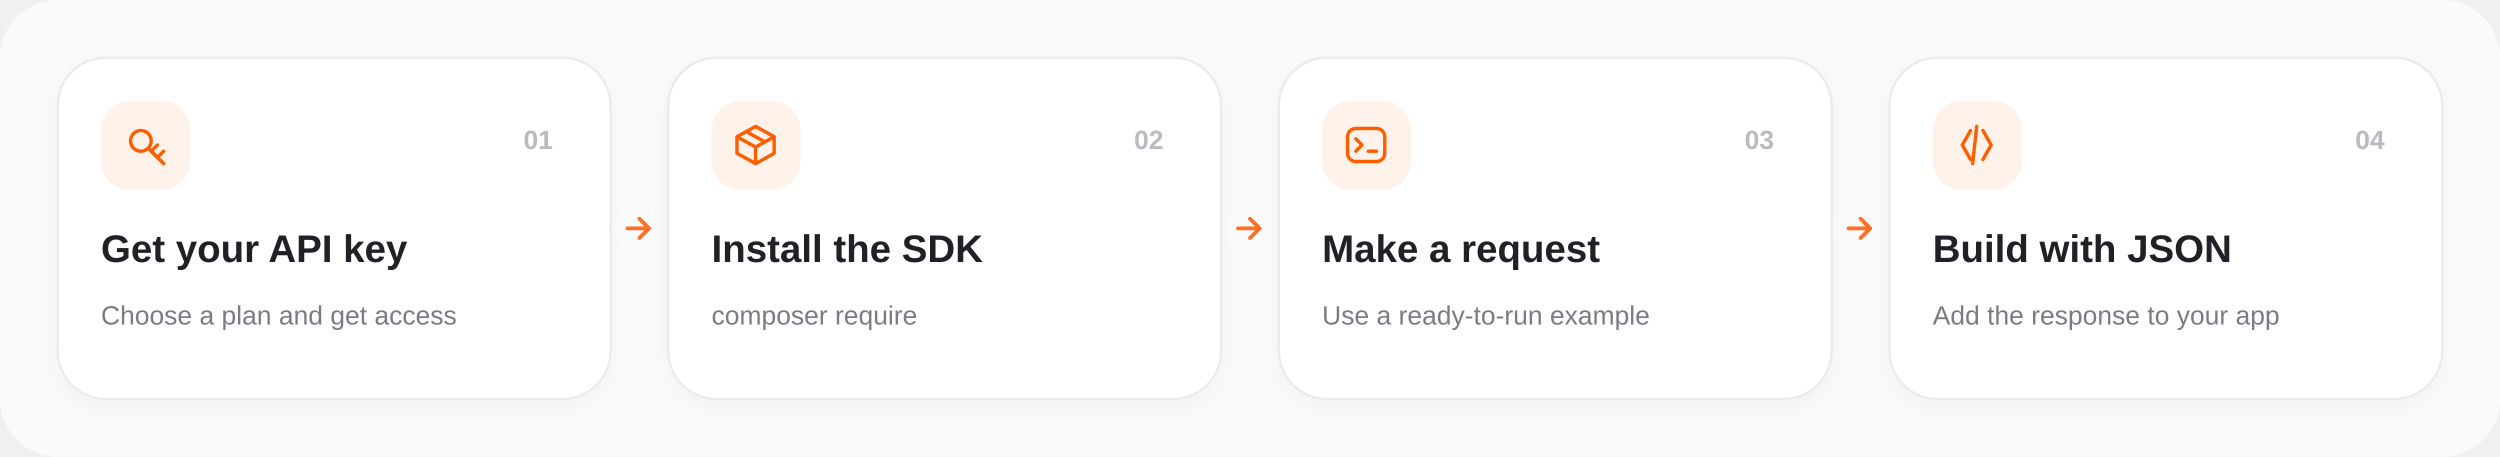
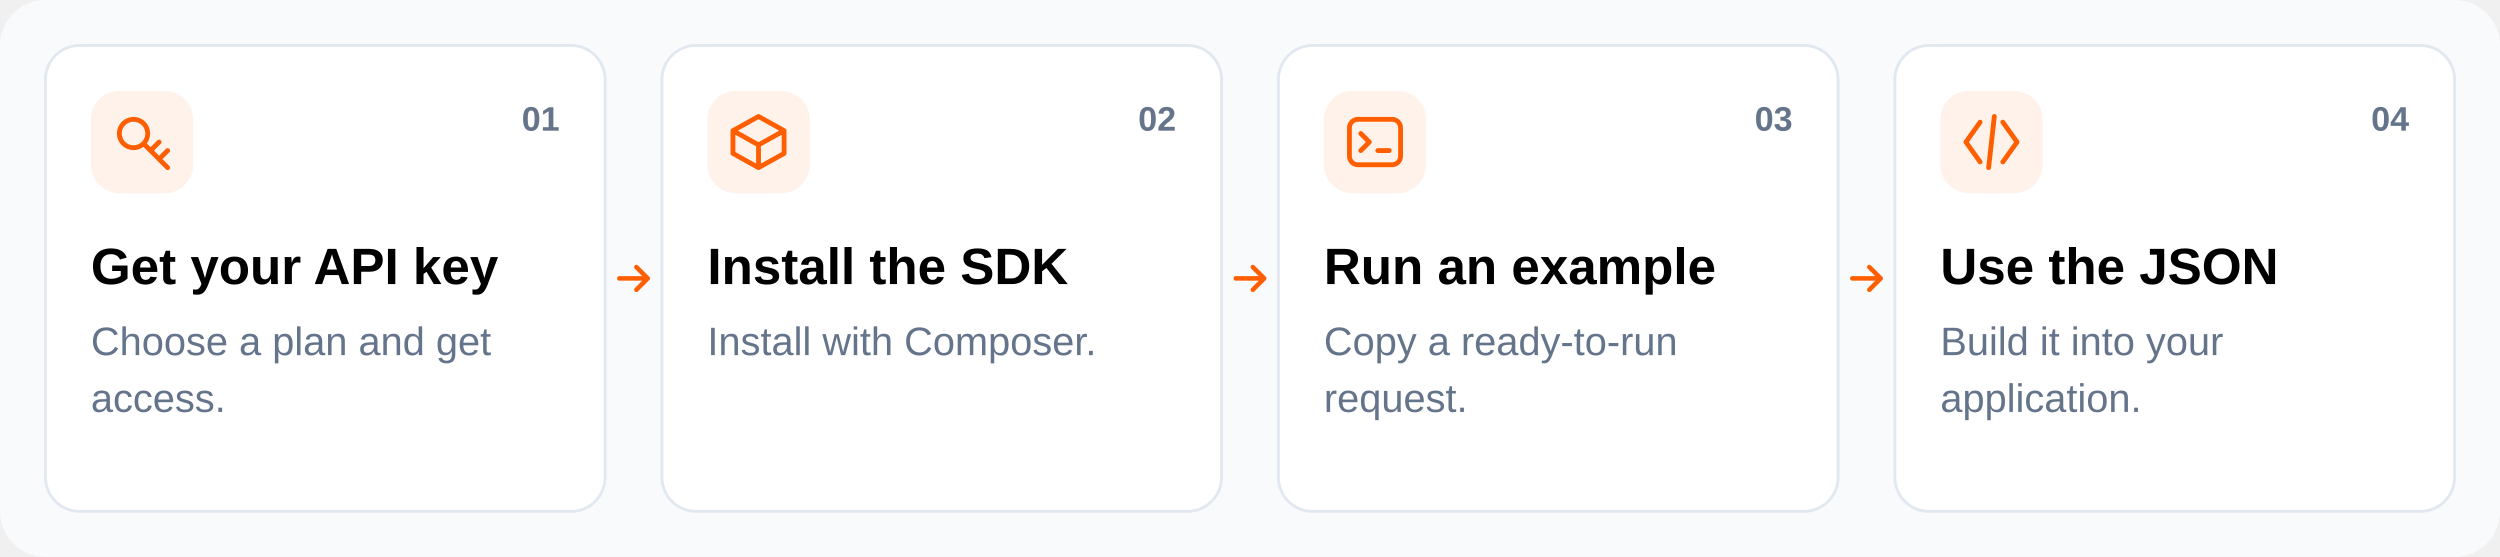
- <svg xmlns="http://www.w3.org/2000/svg" width="1040" height="190" viewBox="0 0 1040 190" role="img" aria-label="Quick start: API key, installation, first request, JSON response">
-   <defs>
-     <filter id="shadow" x="-10%" y="-15%" width="120%" height="140%">
-       <feDropShadow dx="0" dy="3" stdDeviation="4" flood-color="#18181b" flood-opacity=".035" />
-     </filter>
-   </defs>
-   <rect width="1040" height="190" rx="24" fill="#fafafa" />
-   <rect x="24" y="24" width="230" height="142" rx="20" fill="#fff" stroke="#ebebee" filter="url(#shadow)" />
-   <rect x="42" y="42" width="37" height="37" rx="12" fill="#fff2ea" />
-   <g transform="translate(50 50) scale(.86)" fill="none" stroke="#ff5e00" stroke-width="1.65" stroke-linecap="round" stroke-linejoin="round">
-     <circle cx="10" cy="10" r="5" />
-     <path d="m14 14 7 7m-3-3 3-3m-6 0 3-3" />
+ <svg xmlns="http://www.w3.org/2000/svg" width="880" height="196" viewBox="0 0 880 196" role="img" aria-label="API key, setup, first request, JSON response">
+   <rect width="880" height="196" rx="16" fill="#f8fafc" />
+   <rect x="16" y="16" width="197" height="164" rx="12" fill="#ffffff" stroke="#e2e8f0" />
+   <rect x="32" y="32" width="36" height="36" rx="10" fill="#ff5e0014" />
+   <g transform="translate(38 38)" fill="none" stroke="#ff5e00" stroke-width="1.7" stroke-linecap="round" stroke-linejoin="round">
+     <circle cx="9" cy="9" r="5" />
+     <path d="m13 13 8 8m-3-3 3-3m-6 0 3-3" />
  </g>
-   <text x="230" y="62" text-anchor="end" fill="#babac1" font-family="Arial,sans-serif" font-size="11" font-weight="600">01</text>
-   <text x="42" y="109" fill="#202126" font-family="Arial,sans-serif" font-size="16" font-weight="600">Get your API key</text>
-   <text x="42" y="135" fill="#7a7b83" font-family="Arial,sans-serif" font-size="11">Choose a plan and get access</text>
-   <circle cx="266" cy="95" r="10" fill="#fafafa" />
-   <path d="M261 95h9m-4-4 4 4-4 4" fill="none" stroke="#ff7024" stroke-width="1.6" stroke-linecap="round" stroke-linejoin="round" />
-   <rect x="278" y="24" width="230" height="142" rx="20" fill="#fff" stroke="#ebebee" filter="url(#shadow)" />
-   <rect x="296" y="42" width="37" height="37" rx="12" fill="#fff2ea" />
-   <g transform="translate(304 50) scale(.86)" fill="none" stroke="#ff5e00" stroke-width="1.65" stroke-linecap="round" stroke-linejoin="round">
-     <path d="m12 3 9 5v8l-9 5-9-5V8l9-5ZM3 8l9 5 9-5m-9 5v8M7.5 5.5l9 5" />
+   <text x="197" y="46" text-anchor="end" font-family="Arial,sans-serif" font-size="12" font-weight="600" fill="#64748b">01</text>
+   <text x="32" y="100" font-family="Arial,sans-serif" font-size="18" font-weight="600" fill="#000000">Get your API key</text>
+   <text x="32" y="125" font-family="Arial,sans-serif" font-size="14" fill="#64748b">Choose a plan and get</text>
+   <text x="32" y="145" font-family="Arial,sans-serif" font-size="14" fill="#64748b">access.</text>
+   <path d="M218 98h10m-4-4 4 4-4 4" fill="none" stroke="#ff5e00" stroke-width="1.6" stroke-linecap="round" stroke-linejoin="round" />
+   <rect x="233" y="16" width="197" height="164" rx="12" fill="#ffffff" stroke="#e2e8f0" />
+   <rect x="249" y="32" width="36" height="36" rx="10" fill="#ff5e0014" />
+   <g transform="translate(255 38)" fill="none" stroke="#ff5e00" stroke-width="1.7" stroke-linecap="round" stroke-linejoin="round">
+     <path d="m12 3 9 5v8l-9 5-9-5V8l9-5ZM3 8l9 5 9-5m-9 5v8" />
  </g>
-   <text x="484" y="62" text-anchor="end" fill="#babac1" font-family="Arial,sans-serif" font-size="11" font-weight="600">02</text>
-   <text x="296" y="109" fill="#202126" font-family="Arial,sans-serif" font-size="16" font-weight="600">Install the SDK</text>
-   <text x="296" y="135" fill="#7a7b83" font-family="Arial,sans-serif" font-size="11">composer require</text>
-   <circle cx="520" cy="95" r="10" fill="#fafafa" />
-   <path d="M515 95h9m-4-4 4 4-4 4" fill="none" stroke="#ff7024" stroke-width="1.6" stroke-linecap="round" stroke-linejoin="round" />
-   <rect x="532" y="24" width="230" height="142" rx="20" fill="#fff" stroke="#ebebee" filter="url(#shadow)" />
-   <rect x="550" y="42" width="37" height="37" rx="12" fill="#fff2ea" />
-   <g transform="translate(558 50) scale(.86)" fill="none" stroke="#ff5e00" stroke-width="1.65" stroke-linecap="round" stroke-linejoin="round">
-     <rect x="3" y="4" width="18" height="16" rx="4" />
+   <text x="414" y="46" text-anchor="end" font-family="Arial,sans-serif" font-size="12" font-weight="600" fill="#64748b">02</text>
+   <text x="249" y="100" font-family="Arial,sans-serif" font-size="18" font-weight="600" fill="#000000">Install the SDK</text>
+   <text x="249" y="125" font-family="Arial,sans-serif" font-size="14" fill="#64748b">Install with Composer.</text>
+   <path d="M435 98h10m-4-4 4 4-4 4" fill="none" stroke="#ff5e00" stroke-width="1.6" stroke-linecap="round" stroke-linejoin="round" />
+   <rect x="450" y="16" width="197" height="164" rx="12" fill="#ffffff" stroke="#e2e8f0" />
+   <rect x="466" y="32" width="36" height="36" rx="10" fill="#ff5e0014" />
+   <g transform="translate(472 38)" fill="none" stroke="#ff5e00" stroke-width="1.7" stroke-linecap="round" stroke-linejoin="round">
+     <rect x="3" y="4" width="18" height="16" rx="3" />
    <path d="m7 9 3 3-3 3m6 0h4" />
  </g>
-   <text x="738" y="62" text-anchor="end" fill="#babac1" font-family="Arial,sans-serif" font-size="11" font-weight="600">03</text>
-   <text x="550" y="109" fill="#202126" font-family="Arial,sans-serif" font-size="16" font-weight="600">Make a request</text>
-   <text x="550" y="135" fill="#7a7b83" font-family="Arial,sans-serif" font-size="11">Use a ready-to-run example</text>
-   <circle cx="774" cy="95" r="10" fill="#fafafa" />
-   <path d="M769 95h9m-4-4 4 4-4 4" fill="none" stroke="#ff7024" stroke-width="1.6" stroke-linecap="round" stroke-linejoin="round" />
-   <rect x="786" y="24" width="230" height="142" rx="20" fill="#fff" stroke="#ebebee" filter="url(#shadow)" />
-   <rect x="804" y="42" width="37" height="37" rx="12" fill="#fff2ea" />
-   <g transform="translate(812 50) scale(.86)" fill="none" stroke="#ff5e00" stroke-width="1.65" stroke-linecap="round" stroke-linejoin="round">
-     <path d="m9 5-4 7 4 7m6-14 4 7-4 7m-3-16-2 18" />
+   <text x="631" y="46" text-anchor="end" font-family="Arial,sans-serif" font-size="12" font-weight="600" fill="#64748b">03</text>
+   <text x="466" y="100" font-family="Arial,sans-serif" font-size="18" font-weight="600" fill="#000000">Run an example</text>
+   <text x="466" y="125" font-family="Arial,sans-serif" font-size="14" fill="#64748b">Copy a ready-to-run</text>
+   <text x="466" y="145" font-family="Arial,sans-serif" font-size="14" fill="#64748b">request.</text>
+   <path d="M652 98h10m-4-4 4 4-4 4" fill="none" stroke="#ff5e00" stroke-width="1.6" stroke-linecap="round" stroke-linejoin="round" />
+   <rect x="667" y="16" width="197" height="164" rx="12" fill="#ffffff" stroke="#e2e8f0" />
+   <rect x="683" y="32" width="36" height="36" rx="10" fill="#ff5e0014" />
+   <g transform="translate(689 38)" fill="none" stroke="#ff5e00" stroke-width="1.7" stroke-linecap="round" stroke-linejoin="round">
+     <path d="m8 5-5 7 5 7m8-14 5 7-5 7m-3-16-2 18" />
  </g>
-   <text x="992" y="62" text-anchor="end" fill="#babac1" font-family="Arial,sans-serif" font-size="11" font-weight="600">04</text>
-   <text x="804" y="109" fill="#202126" font-family="Arial,sans-serif" font-size="16" font-weight="600">Build with JSON</text>
-   <text x="804" y="135" fill="#7a7b83" font-family="Arial,sans-serif" font-size="11">Add the response to your app</text>
+   <text x="848" y="46" text-anchor="end" font-family="Arial,sans-serif" font-size="12" font-weight="600" fill="#64748b">04</text>
+   <text x="683" y="100" font-family="Arial,sans-serif" font-size="18" font-weight="600" fill="#000000">Use the JSON</text>
+   <text x="683" y="125" font-family="Arial,sans-serif" font-size="14" fill="#64748b">Build it into your</text>
+   <text x="683" y="145" font-family="Arial,sans-serif" font-size="14" fill="#64748b">application.</text>
</svg>
